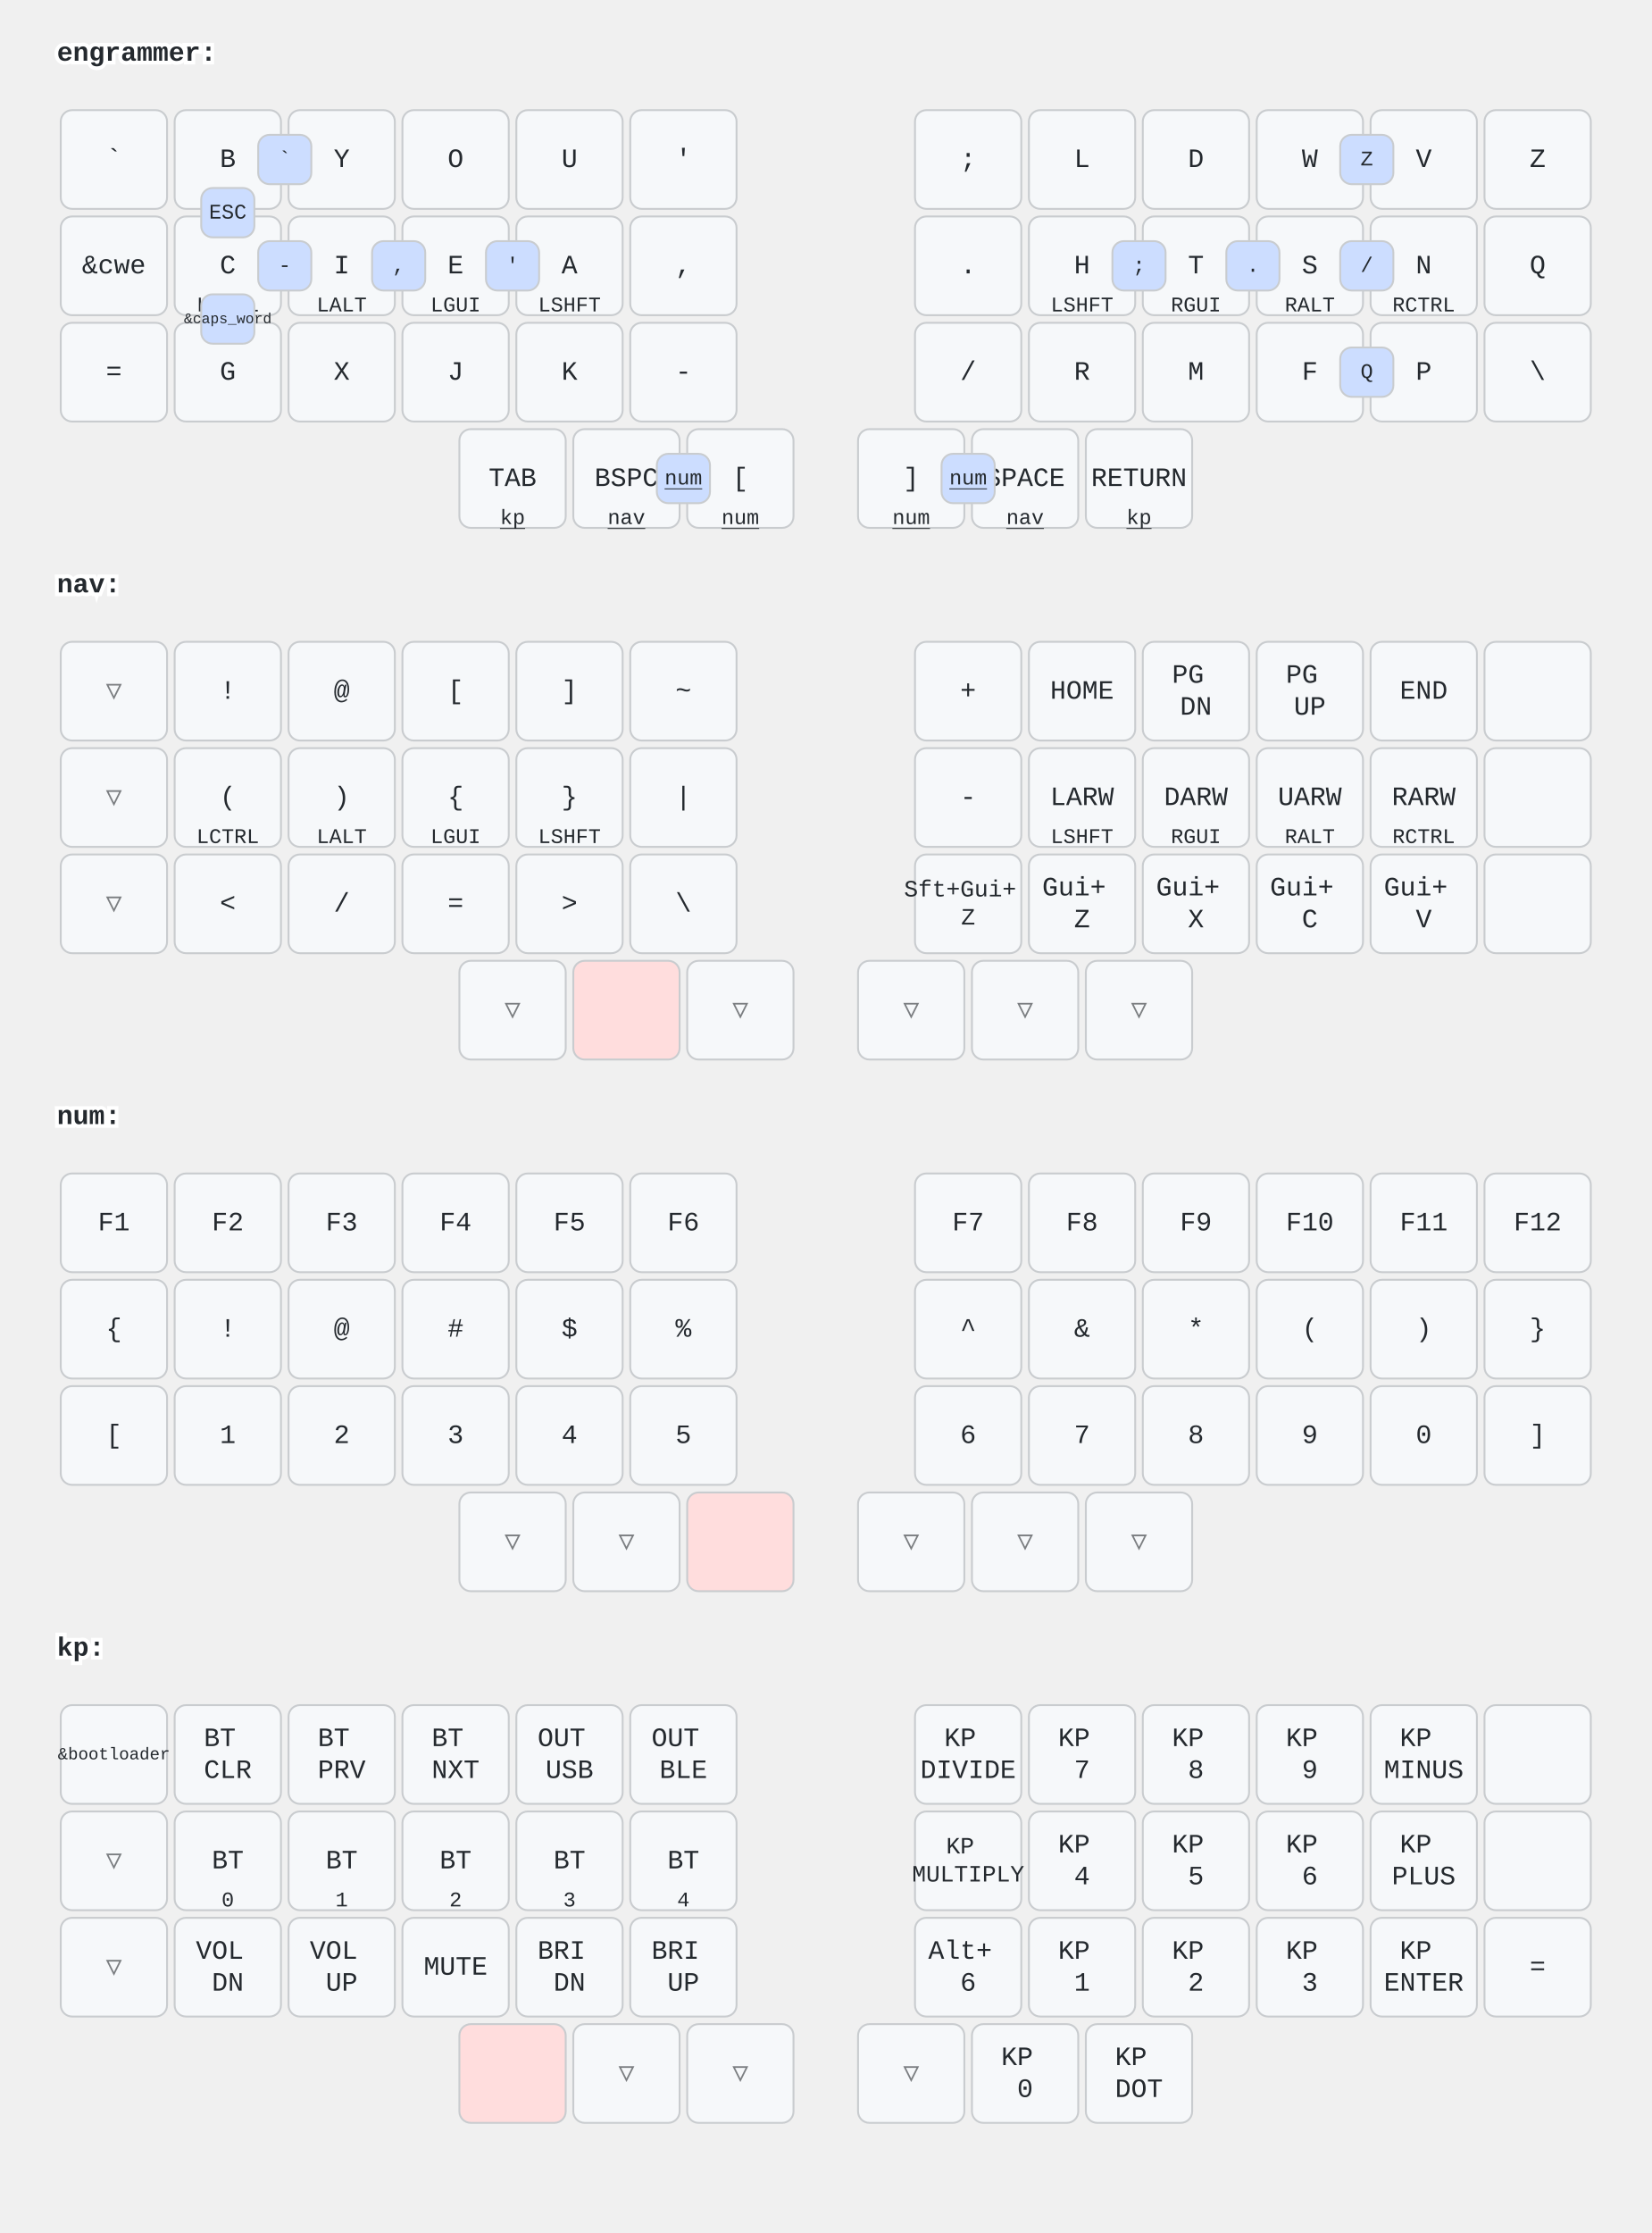
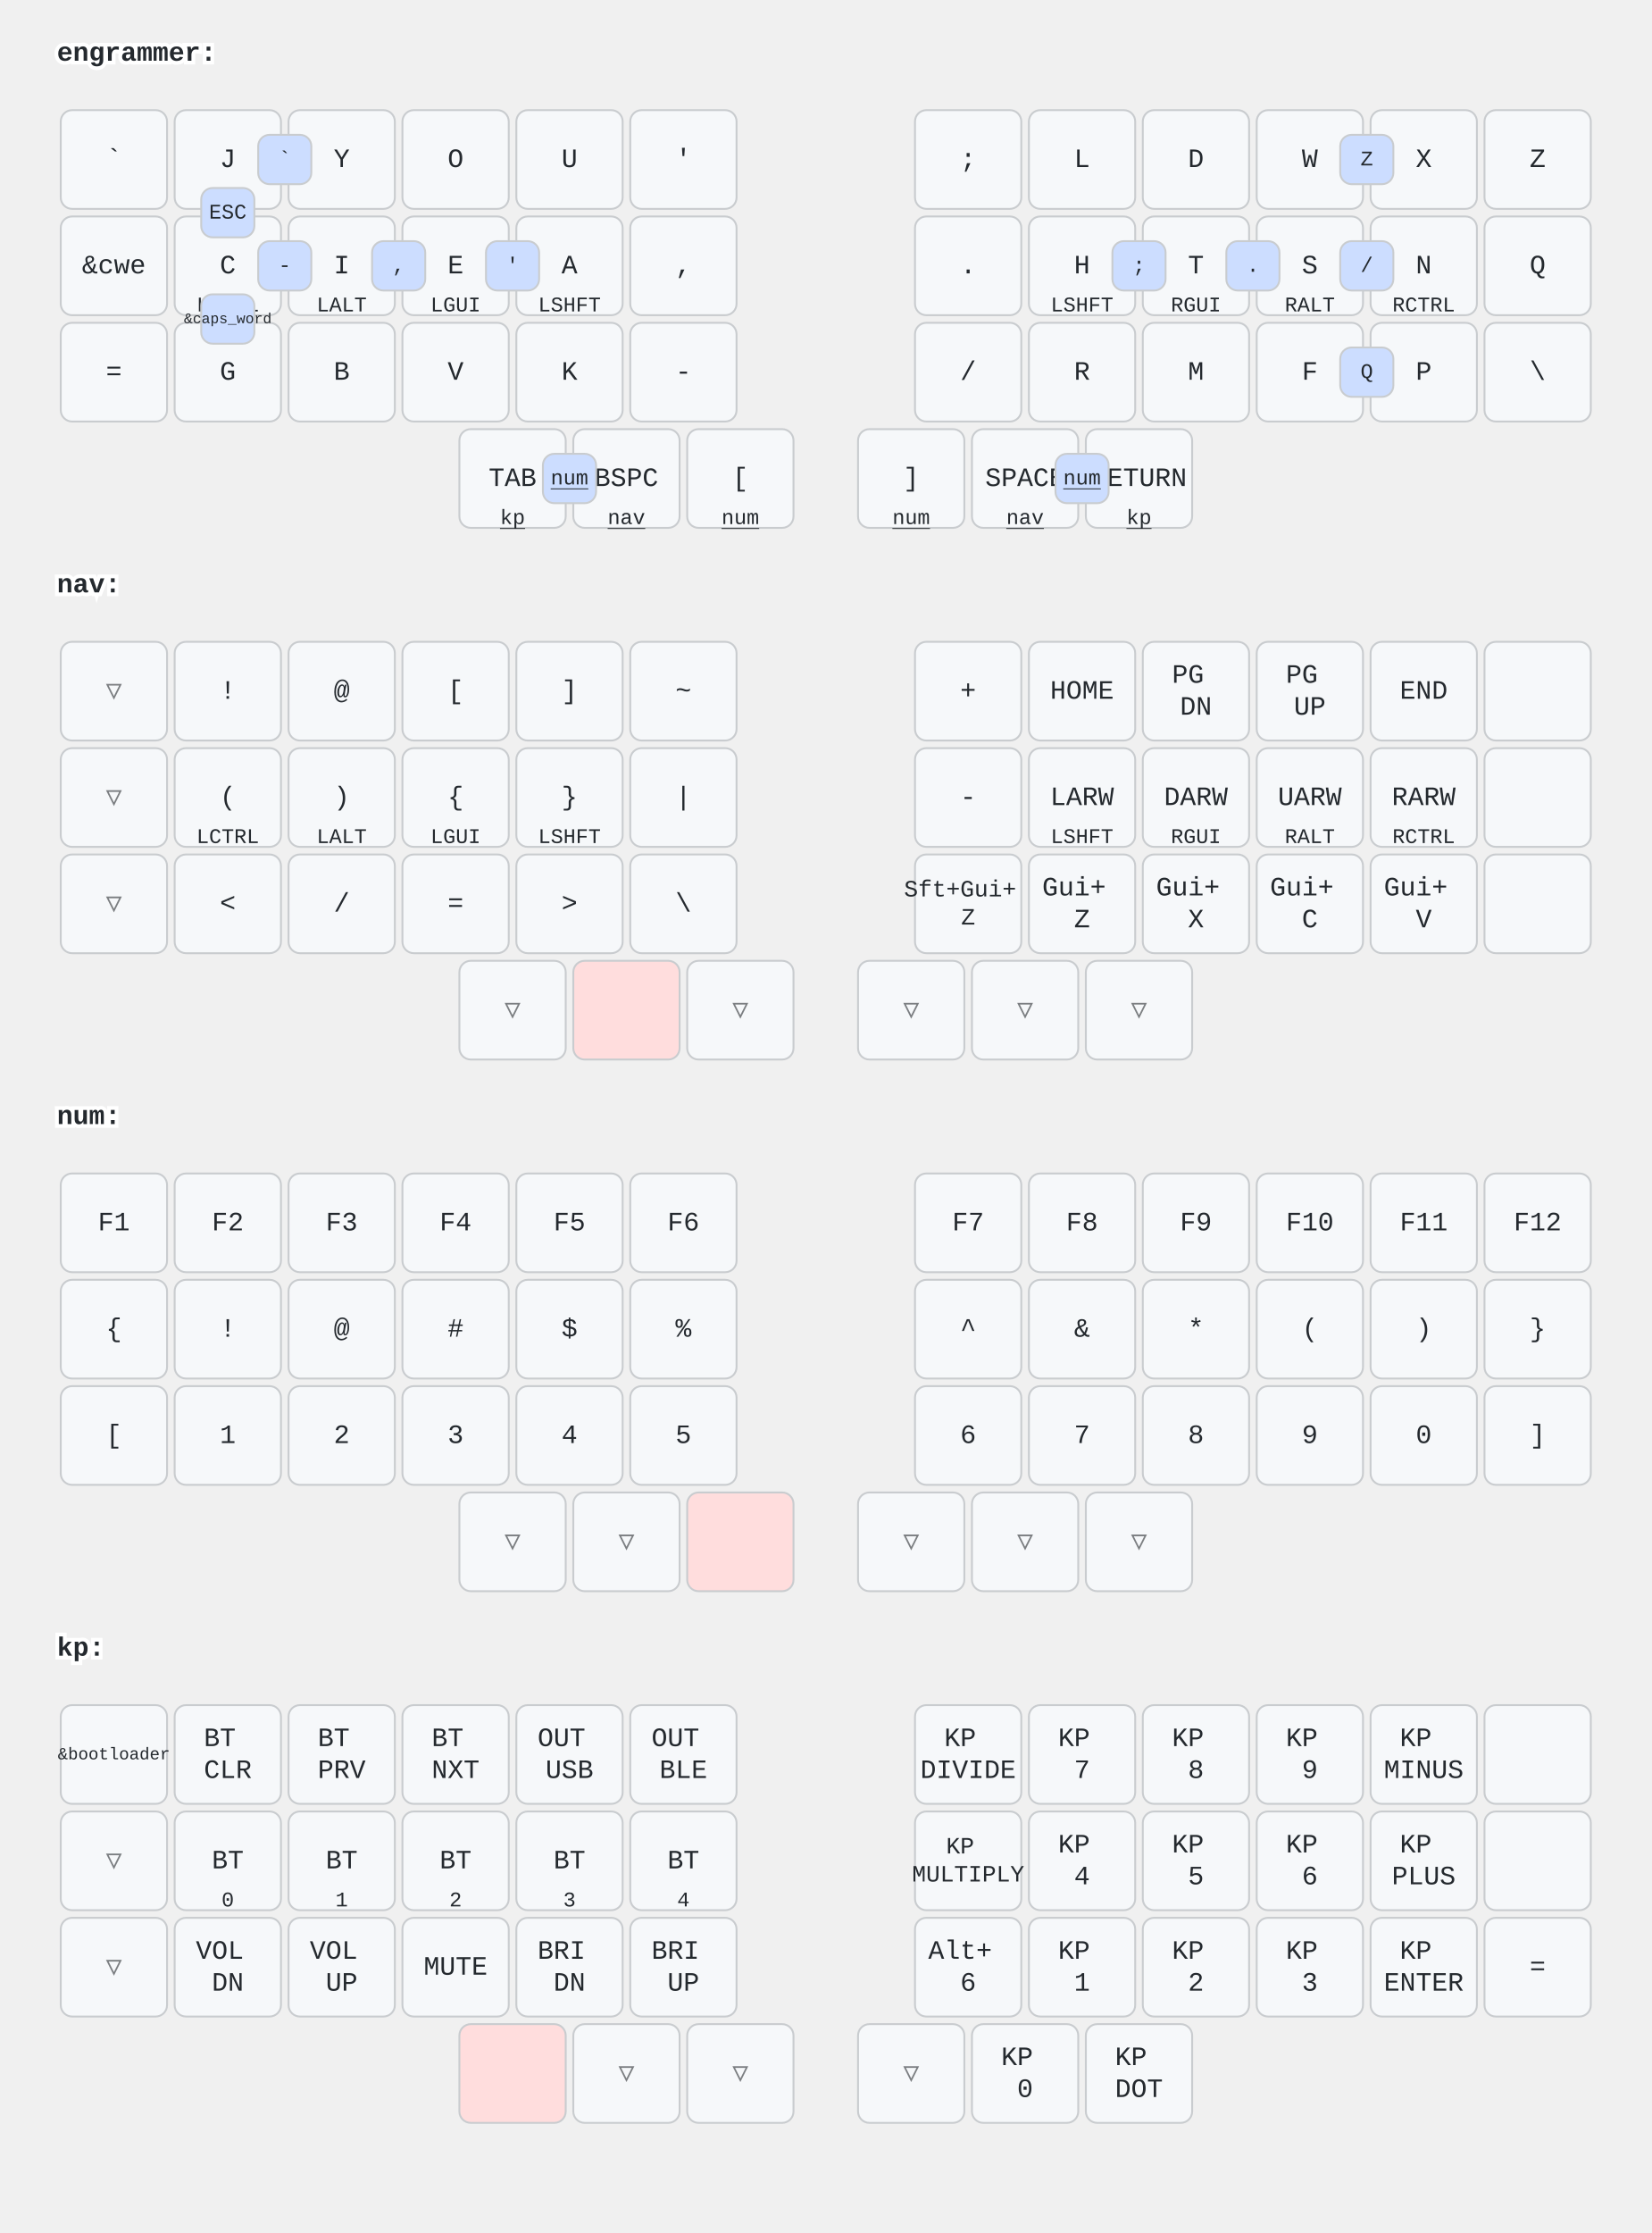
<svg xmlns="http://www.w3.org/2000/svg" width="870" height="1176" viewBox="0 0 870 1176" class="keymap">
  <style>/* inherit to force styles through use tags */
svg path {
    fill: inherit;
}

/* font and background color specifications */
svg.keymap {
    font-family: SFMono-Regular,Consolas,Liberation Mono,Menlo,monospace;
    font-size: 14px;
    font-kerning: normal;
    text-rendering: optimizeLegibility;
    fill: #24292e;
}

/* default key styling */
rect.key {
    fill: #f6f8fa;
}

rect.key, rect.combo {
    stroke: #c9cccf;
    stroke-width: 1;
}

/* default key side styling, only used is draw_key_sides is set */
rect.side {
    filter: brightness(90%);
}

/* color accent for combo boxes */
rect.combo, rect.combo-separate {
    fill: #cdf;
}

/* color accent for held keys */
rect.held, rect.combo.held {
    fill: #fdd;
}

/* color accent for ghost (optional) keys */
rect.ghost, rect.combo.ghost {
    stroke-dasharray: 4, 4;
    stroke-width: 2;
}

text {
    text-anchor: middle;
    dominant-baseline: middle;
}

/* styling for layer labels */
text.label {
    font-weight: bold;
    text-anchor: start;
    stroke: white;
    stroke-width: 4;
    paint-order: stroke;
}

/* styling for optional footer */
text.footer {
    text-anchor: end;
    dominant-baseline: auto;
    stroke: white;
    stroke-width: 4;
    paint-order: stroke;
}

/* styling for combo tap, and key hold/shifted label text */
text.combo, text.hold, text.shifted {
    font-size: 11px;
}

text.hold {
    text-anchor: middle;
    dominant-baseline: auto;
}

text.shifted {
    text-anchor: middle;
    dominant-baseline: hanging;
}

text.layer-activator {
    text-decoration: underline;
}

/* styling for hold/shifted label text in combo box */
text.combo.hold, text.combo.shifted {
    font-size: 8px;
}

/* lighter symbol for transparent keys */
text.trans {
    fill: #7b7e81;
}

/* styling for combo dendrons */
path.combo {
    stroke-width: 1;
    stroke: gray;
    fill: none;
}

/* Start Tabler Icons Cleanup */
/* cannot use height/width with glyphs */
.icon-tabler &gt; path {
    fill: inherit;
    stroke: inherit;
    stroke-width: 2;
}
/* hide tabler's default box */
.icon-tabler &gt; path[stroke="none"][fill="none"] {
    visibility: hidden;
}
/* End Tabler Icons Cleanup */
</style>
  <g transform="translate(30, 0)" class="layer-engrammer">
    <text x="0" y="28" class="label" id="engrammer">engrammer:</text>
    <g transform="translate(0, 56)">
      <g transform="translate(30, 28)" class="key keypos-0">
        <rect rx="6" ry="6" x="-28" y="-26" width="56" height="52" class="key" />
        <text x="0" y="0" class="key tap">`</text>
      </g>
      <g transform="translate(90, 28)" class="key keypos-1">
        <rect rx="6" ry="6" x="-28" y="-26" width="56" height="52" class="key" />
-         <text x="0" y="0" class="key tap">B</text>
+         <text x="0" y="0" class="key tap">J</text>
      </g>
      <g transform="translate(150, 28)" class="key keypos-2">
        <rect rx="6" ry="6" x="-28" y="-26" width="56" height="52" class="key" />
        <text x="0" y="0" class="key tap">Y</text>
      </g>
      <g transform="translate(210, 28)" class="key keypos-3">
        <rect rx="6" ry="6" x="-28" y="-26" width="56" height="52" class="key" />
        <text x="0" y="0" class="key tap">O</text>
      </g>
      <g transform="translate(270, 28)" class="key keypos-4">
        <rect rx="6" ry="6" x="-28" y="-26" width="56" height="52" class="key" />
        <text x="0" y="0" class="key tap">U</text>
      </g>
      <g transform="translate(330, 28)" class="key keypos-5">
        <rect rx="6" ry="6" x="-28" y="-26" width="56" height="52" class="key" />
        <text x="0" y="0" class="key tap">'</text>
      </g>
      <g transform="translate(480, 28)" class="key keypos-6">
        <rect rx="6" ry="6" x="-28" y="-26" width="56" height="52" class="key" />
        <text x="0" y="0" class="key tap">;</text>
      </g>
      <g transform="translate(540, 28)" class="key keypos-7">
        <rect rx="6" ry="6" x="-28" y="-26" width="56" height="52" class="key" />
        <text x="0" y="0" class="key tap">L</text>
      </g>
      <g transform="translate(600, 28)" class="key keypos-8">
        <rect rx="6" ry="6" x="-28" y="-26" width="56" height="52" class="key" />
        <text x="0" y="0" class="key tap">D</text>
      </g>
      <g transform="translate(660, 28)" class="key keypos-9">
        <rect rx="6" ry="6" x="-28" y="-26" width="56" height="52" class="key" />
        <text x="0" y="0" class="key tap">W</text>
      </g>
      <g transform="translate(720, 28)" class="key keypos-10">
        <rect rx="6" ry="6" x="-28" y="-26" width="56" height="52" class="key" />
-         <text x="0" y="0" class="key tap">V</text>
+         <text x="0" y="0" class="key tap">X</text>
      </g>
      <g transform="translate(780, 28)" class="key keypos-11">
        <rect rx="6" ry="6" x="-28" y="-26" width="56" height="52" class="key" />
        <text x="0" y="0" class="key tap">Z</text>
      </g>
      <g transform="translate(30, 84)" class="key keypos-12">
        <rect rx="6" ry="6" x="-28" y="-26" width="56" height="52" class="key" />
        <text x="0" y="0" class="key tap">&amp;cwe</text>
      </g>
      <g transform="translate(90, 84)" class="key keypos-13">
        <rect rx="6" ry="6" x="-28" y="-26" width="56" height="52" class="key" />
        <text x="0" y="0" class="key tap">C</text>
        <text x="0" y="24" class="key hold">LCTRL</text>
      </g>
      <g transform="translate(150, 84)" class="key keypos-14">
        <rect rx="6" ry="6" x="-28" y="-26" width="56" height="52" class="key" />
        <text x="0" y="0" class="key tap">I</text>
        <text x="0" y="24" class="key hold">LALT</text>
      </g>
      <g transform="translate(210, 84)" class="key keypos-15">
        <rect rx="6" ry="6" x="-28" y="-26" width="56" height="52" class="key" />
        <text x="0" y="0" class="key tap">E</text>
        <text x="0" y="24" class="key hold">LGUI</text>
      </g>
      <g transform="translate(270, 84)" class="key keypos-16">
        <rect rx="6" ry="6" x="-28" y="-26" width="56" height="52" class="key" />
        <text x="0" y="0" class="key tap">A</text>
        <text x="0" y="24" class="key hold">LSHFT</text>
      </g>
      <g transform="translate(330, 84)" class="key keypos-17">
        <rect rx="6" ry="6" x="-28" y="-26" width="56" height="52" class="key" />
        <text x="0" y="0" class="key tap">,</text>
      </g>
      <g transform="translate(480, 84)" class="key keypos-18">
        <rect rx="6" ry="6" x="-28" y="-26" width="56" height="52" class="key" />
        <text x="0" y="0" class="key tap">.</text>
      </g>
      <g transform="translate(540, 84)" class="key keypos-19">
        <rect rx="6" ry="6" x="-28" y="-26" width="56" height="52" class="key" />
        <text x="0" y="0" class="key tap">H</text>
        <text x="0" y="24" class="key hold">LSHFT</text>
      </g>
      <g transform="translate(600, 84)" class="key keypos-20">
        <rect rx="6" ry="6" x="-28" y="-26" width="56" height="52" class="key" />
        <text x="0" y="0" class="key tap">T</text>
        <text x="0" y="24" class="key hold">RGUI</text>
      </g>
      <g transform="translate(660, 84)" class="key keypos-21">
        <rect rx="6" ry="6" x="-28" y="-26" width="56" height="52" class="key" />
        <text x="0" y="0" class="key tap">S</text>
        <text x="0" y="24" class="key hold">RALT</text>
      </g>
      <g transform="translate(720, 84)" class="key keypos-22">
        <rect rx="6" ry="6" x="-28" y="-26" width="56" height="52" class="key" />
        <text x="0" y="0" class="key tap">N</text>
        <text x="0" y="24" class="key hold">RCTRL</text>
      </g>
      <g transform="translate(780, 84)" class="key keypos-23">
        <rect rx="6" ry="6" x="-28" y="-26" width="56" height="52" class="key" />
        <text x="0" y="0" class="key tap">Q</text>
      </g>
      <g transform="translate(30, 140)" class="key keypos-24">
        <rect rx="6" ry="6" x="-28" y="-26" width="56" height="52" class="key" />
        <text x="0" y="0" class="key tap">=</text>
      </g>
      <g transform="translate(90, 140)" class="key keypos-25">
        <rect rx="6" ry="6" x="-28" y="-26" width="56" height="52" class="key" />
        <text x="0" y="0" class="key tap">G</text>
      </g>
      <g transform="translate(150, 140)" class="key keypos-26">
        <rect rx="6" ry="6" x="-28" y="-26" width="56" height="52" class="key" />
-         <text x="0" y="0" class="key tap">X</text>
+         <text x="0" y="0" class="key tap">B</text>
      </g>
      <g transform="translate(210, 140)" class="key keypos-27">
        <rect rx="6" ry="6" x="-28" y="-26" width="56" height="52" class="key" />
-         <text x="0" y="0" class="key tap">J</text>
+         <text x="0" y="0" class="key tap">V</text>
      </g>
      <g transform="translate(270, 140)" class="key keypos-28">
        <rect rx="6" ry="6" x="-28" y="-26" width="56" height="52" class="key" />
        <text x="0" y="0" class="key tap">K</text>
      </g>
      <g transform="translate(330, 140)" class="key keypos-29">
        <rect rx="6" ry="6" x="-28" y="-26" width="56" height="52" class="key" />
        <text x="0" y="0" class="key tap">-</text>
      </g>
      <g transform="translate(480, 140)" class="key keypos-30">
        <rect rx="6" ry="6" x="-28" y="-26" width="56" height="52" class="key" />
        <text x="0" y="0" class="key tap">/</text>
      </g>
      <g transform="translate(540, 140)" class="key keypos-31">
        <rect rx="6" ry="6" x="-28" y="-26" width="56" height="52" class="key" />
        <text x="0" y="0" class="key tap">R</text>
      </g>
      <g transform="translate(600, 140)" class="key keypos-32">
        <rect rx="6" ry="6" x="-28" y="-26" width="56" height="52" class="key" />
        <text x="0" y="0" class="key tap">M</text>
      </g>
      <g transform="translate(660, 140)" class="key keypos-33">
        <rect rx="6" ry="6" x="-28" y="-26" width="56" height="52" class="key" />
        <text x="0" y="0" class="key tap">F</text>
      </g>
      <g transform="translate(720, 140)" class="key keypos-34">
        <rect rx="6" ry="6" x="-28" y="-26" width="56" height="52" class="key" />
        <text x="0" y="0" class="key tap">P</text>
      </g>
      <g transform="translate(780, 140)" class="key keypos-35">
        <rect rx="6" ry="6" x="-28" y="-26" width="56" height="52" class="key" />
        <text x="0" y="0" class="key tap">\</text>
      </g>
      <g transform="translate(240, 196)" class="key keypos-36">
        <rect rx="6" ry="6" x="-28" y="-26" width="56" height="52" class="key" />
        <text x="0" y="0" class="key tap">TAB</text>
        <a href="#kp">
          <text x="0" y="24" class="key hold layer-activator">kp</text>
        </a>
      </g>
      <g transform="translate(300, 196)" class="key keypos-37">
        <rect rx="6" ry="6" x="-28" y="-26" width="56" height="52" class="key" />
        <text x="0" y="0" class="key tap">BSPC</text>
        <a href="#nav">
          <text x="0" y="24" class="key hold layer-activator">nav</text>
        </a>
      </g>
      <g transform="translate(360, 196)" class="key keypos-38">
        <rect rx="6" ry="6" x="-28" y="-26" width="56" height="52" class="key" />
        <text x="0" y="0" class="key tap">[</text>
        <a href="#num">
          <text x="0" y="24" class="key hold layer-activator">num</text>
        </a>
      </g>
      <g transform="translate(450, 196)" class="key keypos-39">
        <rect rx="6" ry="6" x="-28" y="-26" width="56" height="52" class="key" />
        <text x="0" y="0" class="key tap">]</text>
        <a href="#num">
          <text x="0" y="24" class="key hold layer-activator">num</text>
        </a>
      </g>
      <g transform="translate(510, 196)" class="key keypos-40">
        <rect rx="6" ry="6" x="-28" y="-26" width="56" height="52" class="key" />
        <text x="0" y="0" class="key tap">SPACE</text>
        <a href="#nav">
          <text x="0" y="24" class="key hold layer-activator">nav</text>
        </a>
      </g>
      <g transform="translate(570, 196)" class="key keypos-41">
        <rect rx="6" ry="6" x="-28" y="-26" width="56" height="52" class="key" />
        <text x="0" y="0" class="key tap">RETURN</text>
        <a href="#kp">
          <text x="0" y="24" class="key hold layer-activator">kp</text>
        </a>
      </g>
      <g class="combo combopos-0">
-         <rect rx="6" ry="6" x="316" y="183" width="28" height="26" class="combo" />
+         <rect rx="6" ry="6" x="256" y="183" width="28" height="26" class="combo" />
        <a href="#num">
-           <text x="330" y="196" class="combo tap layer-activator">num</text>
+           <text x="270" y="196" class="combo tap layer-activator">num</text>
        </a>
      </g>
      <g class="combo combopos-1">
-         <rect rx="6" ry="6" x="466" y="183" width="28" height="26" class="combo" />
+         <rect rx="6" ry="6" x="526" y="183" width="28" height="26" class="combo" />
        <a href="#num">
-           <text x="480" y="196" class="combo tap layer-activator">num</text>
+           <text x="540" y="196" class="combo tap layer-activator">num</text>
        </a>
      </g>
      <g class="combo combopos-2">
        <rect rx="6" ry="6" x="76" y="43" width="28" height="26" class="combo" />
        <text x="90" y="56" class="combo tap">ESC</text>
      </g>
      <g class="combo combopos-3">
        <rect rx="6" ry="6" x="76" y="99" width="28" height="26" class="combo" />
        <text x="90" y="112" class="combo tap">
          <tspan style="font-size: 70%">&amp;caps_word</tspan>
        </text>
      </g>
      <g class="combo combopos-4">
        <rect rx="6" ry="6" x="676" y="15" width="28" height="26" class="combo" />
        <text x="690" y="28" class="combo tap">Z</text>
      </g>
      <g class="combo combopos-5">
        <rect rx="6" ry="6" x="676" y="127" width="28" height="26" class="combo" />
        <text x="690" y="140" class="combo tap">Q</text>
      </g>
      <g class="combo combopos-6">
        <rect rx="6" ry="6" x="106" y="71" width="28" height="26" class="combo" />
        <text x="120" y="84" class="combo tap">-</text>
      </g>
      <g class="combo combopos-7">
        <rect rx="6" ry="6" x="166" y="71" width="28" height="26" class="combo" />
        <text x="180" y="84" class="combo tap">,</text>
      </g>
      <g class="combo combopos-8">
        <rect rx="6" ry="6" x="226" y="71" width="28" height="26" class="combo" />
        <text x="240" y="84" class="combo tap">'</text>
      </g>
      <g class="combo combopos-9">
        <rect rx="6" ry="6" x="556" y="71" width="28" height="26" class="combo" />
        <text x="570" y="84" class="combo tap">;</text>
      </g>
      <g class="combo combopos-10">
        <rect rx="6" ry="6" x="616" y="71" width="28" height="26" class="combo" />
        <text x="630" y="84" class="combo tap">.</text>
      </g>
      <g class="combo combopos-11">
        <rect rx="6" ry="6" x="676" y="71" width="28" height="26" class="combo" />
        <text x="690" y="84" class="combo tap">/</text>
      </g>
      <g class="combo combopos-12">
        <rect rx="6" ry="6" x="106" y="15" width="28" height="26" class="combo" />
        <text x="120" y="28" class="combo tap">`</text>
      </g>
    </g>
  </g>
  <g transform="translate(30, 280)" class="layer-nav">
    <text x="0" y="28" class="label" id="nav">nav:</text>
    <g transform="translate(0, 56)">
      <g transform="translate(30, 28)" class="key trans keypos-0">
        <rect rx="6" ry="6" x="-28" y="-26" width="56" height="52" class="key trans" />
        <text x="0" y="0" class="key trans tap">▽</text>
      </g>
      <g transform="translate(90, 28)" class="key keypos-1">
        <rect rx="6" ry="6" x="-28" y="-26" width="56" height="52" class="key" />
        <text x="0" y="0" class="key tap">!</text>
      </g>
      <g transform="translate(150, 28)" class="key keypos-2">
        <rect rx="6" ry="6" x="-28" y="-26" width="56" height="52" class="key" />
        <text x="0" y="0" class="key tap">@</text>
      </g>
      <g transform="translate(210, 28)" class="key keypos-3">
        <rect rx="6" ry="6" x="-28" y="-26" width="56" height="52" class="key" />
        <text x="0" y="0" class="key tap">[</text>
      </g>
      <g transform="translate(270, 28)" class="key keypos-4">
        <rect rx="6" ry="6" x="-28" y="-26" width="56" height="52" class="key" />
        <text x="0" y="0" class="key tap">]</text>
      </g>
      <g transform="translate(330, 28)" class="key keypos-5">
        <rect rx="6" ry="6" x="-28" y="-26" width="56" height="52" class="key" />
        <text x="0" y="0" class="key tap">~</text>
      </g>
      <g transform="translate(480, 28)" class="key keypos-6">
        <rect rx="6" ry="6" x="-28" y="-26" width="56" height="52" class="key" />
        <text x="0" y="0" class="key tap">+</text>
      </g>
      <g transform="translate(540, 28)" class="key keypos-7">
        <rect rx="6" ry="6" x="-28" y="-26" width="56" height="52" class="key" />
        <text x="0" y="0" class="key tap">HOME</text>
      </g>
      <g transform="translate(600, 28)" class="key keypos-8">
        <rect rx="6" ry="6" x="-28" y="-26" width="56" height="52" class="key" />
        <text x="0" y="0" class="key tap">
          <tspan x="0" dy="-0.6em">PG</tspan>
          <tspan x="0" dy="1.2em">DN</tspan>
        </text>
      </g>
      <g transform="translate(660, 28)" class="key keypos-9">
        <rect rx="6" ry="6" x="-28" y="-26" width="56" height="52" class="key" />
        <text x="0" y="0" class="key tap">
          <tspan x="0" dy="-0.6em">PG</tspan>
          <tspan x="0" dy="1.2em">UP</tspan>
        </text>
      </g>
      <g transform="translate(720, 28)" class="key keypos-10">
        <rect rx="6" ry="6" x="-28" y="-26" width="56" height="52" class="key" />
        <text x="0" y="0" class="key tap">END</text>
      </g>
      <g transform="translate(780, 28)" class="key keypos-11">
        <rect rx="6" ry="6" x="-28" y="-26" width="56" height="52" class="key" />
      </g>
      <g transform="translate(30, 84)" class="key trans keypos-12">
        <rect rx="6" ry="6" x="-28" y="-26" width="56" height="52" class="key trans" />
        <text x="0" y="0" class="key trans tap">▽</text>
      </g>
      <g transform="translate(90, 84)" class="key keypos-13">
        <rect rx="6" ry="6" x="-28" y="-26" width="56" height="52" class="key" />
        <text x="0" y="0" class="key tap">(</text>
        <text x="0" y="24" class="key hold">LCTRL</text>
      </g>
      <g transform="translate(150, 84)" class="key keypos-14">
        <rect rx="6" ry="6" x="-28" y="-26" width="56" height="52" class="key" />
        <text x="0" y="0" class="key tap">)</text>
        <text x="0" y="24" class="key hold">LALT</text>
      </g>
      <g transform="translate(210, 84)" class="key keypos-15">
        <rect rx="6" ry="6" x="-28" y="-26" width="56" height="52" class="key" />
        <text x="0" y="0" class="key tap">{</text>
        <text x="0" y="24" class="key hold">LGUI</text>
      </g>
      <g transform="translate(270, 84)" class="key keypos-16">
        <rect rx="6" ry="6" x="-28" y="-26" width="56" height="52" class="key" />
        <text x="0" y="0" class="key tap">}</text>
        <text x="0" y="24" class="key hold">LSHFT</text>
      </g>
      <g transform="translate(330, 84)" class="key keypos-17">
        <rect rx="6" ry="6" x="-28" y="-26" width="56" height="52" class="key" />
        <text x="0" y="0" class="key tap">|</text>
      </g>
      <g transform="translate(480, 84)" class="key keypos-18">
        <rect rx="6" ry="6" x="-28" y="-26" width="56" height="52" class="key" />
        <text x="0" y="0" class="key tap">-</text>
      </g>
      <g transform="translate(540, 84)" class="key keypos-19">
        <rect rx="6" ry="6" x="-28" y="-26" width="56" height="52" class="key" />
        <text x="0" y="0" class="key tap">LARW</text>
        <text x="0" y="24" class="key hold">LSHFT</text>
      </g>
      <g transform="translate(600, 84)" class="key keypos-20">
        <rect rx="6" ry="6" x="-28" y="-26" width="56" height="52" class="key" />
        <text x="0" y="0" class="key tap">DARW</text>
        <text x="0" y="24" class="key hold">RGUI</text>
      </g>
      <g transform="translate(660, 84)" class="key keypos-21">
        <rect rx="6" ry="6" x="-28" y="-26" width="56" height="52" class="key" />
        <text x="0" y="0" class="key tap">UARW</text>
        <text x="0" y="24" class="key hold">RALT</text>
      </g>
      <g transform="translate(720, 84)" class="key keypos-22">
        <rect rx="6" ry="6" x="-28" y="-26" width="56" height="52" class="key" />
        <text x="0" y="0" class="key tap">RARW</text>
        <text x="0" y="24" class="key hold">RCTRL</text>
      </g>
      <g transform="translate(780, 84)" class="key keypos-23">
        <rect rx="6" ry="6" x="-28" y="-26" width="56" height="52" class="key" />
      </g>
      <g transform="translate(30, 140)" class="key trans keypos-24">
        <rect rx="6" ry="6" x="-28" y="-26" width="56" height="52" class="key trans" />
        <text x="0" y="0" class="key trans tap">▽</text>
      </g>
      <g transform="translate(90, 140)" class="key keypos-25">
        <rect rx="6" ry="6" x="-28" y="-26" width="56" height="52" class="key" />
        <text x="0" y="0" class="key tap">&lt;</text>
      </g>
      <g transform="translate(150, 140)" class="key keypos-26">
        <rect rx="6" ry="6" x="-28" y="-26" width="56" height="52" class="key" />
        <text x="0" y="0" class="key tap">/</text>
      </g>
      <g transform="translate(210, 140)" class="key keypos-27">
        <rect rx="6" ry="6" x="-28" y="-26" width="56" height="52" class="key" />
        <text x="0" y="0" class="key tap">=</text>
      </g>
      <g transform="translate(270, 140)" class="key keypos-28">
        <rect rx="6" ry="6" x="-28" y="-26" width="56" height="52" class="key" />
        <text x="0" y="0" class="key tap">&gt;</text>
      </g>
      <g transform="translate(330, 140)" class="key keypos-29">
        <rect rx="6" ry="6" x="-28" y="-26" width="56" height="52" class="key" />
        <text x="0" y="0" class="key tap">\</text>
      </g>
      <g transform="translate(480, 140)" class="key keypos-30">
        <rect rx="6" ry="6" x="-28" y="-26" width="56" height="52" class="key" />
        <text x="0" y="0" class="key tap">
          <tspan x="0" dy="-0.6em" style="font-size: 88%">Sft+Gui+</tspan>
          <tspan x="0" dy="1.2em" style="font-size: 88%">Z</tspan>
        </text>
      </g>
      <g transform="translate(540, 140)" class="key keypos-31">
        <rect rx="6" ry="6" x="-28" y="-26" width="56" height="52" class="key" />
        <text x="0" y="0" class="key tap">
          <tspan x="0" dy="-0.6em">Gui+</tspan>
          <tspan x="0" dy="1.2em">Z</tspan>
        </text>
      </g>
      <g transform="translate(600, 140)" class="key keypos-32">
        <rect rx="6" ry="6" x="-28" y="-26" width="56" height="52" class="key" />
        <text x="0" y="0" class="key tap">
          <tspan x="0" dy="-0.6em">Gui+</tspan>
          <tspan x="0" dy="1.2em">X</tspan>
        </text>
      </g>
      <g transform="translate(660, 140)" class="key keypos-33">
        <rect rx="6" ry="6" x="-28" y="-26" width="56" height="52" class="key" />
        <text x="0" y="0" class="key tap">
          <tspan x="0" dy="-0.6em">Gui+</tspan>
          <tspan x="0" dy="1.2em">C</tspan>
        </text>
      </g>
      <g transform="translate(720, 140)" class="key keypos-34">
        <rect rx="6" ry="6" x="-28" y="-26" width="56" height="52" class="key" />
        <text x="0" y="0" class="key tap">
          <tspan x="0" dy="-0.6em">Gui+</tspan>
          <tspan x="0" dy="1.2em">V</tspan>
        </text>
      </g>
      <g transform="translate(780, 140)" class="key keypos-35">
        <rect rx="6" ry="6" x="-28" y="-26" width="56" height="52" class="key" />
      </g>
      <g transform="translate(240, 196)" class="key trans keypos-36">
        <rect rx="6" ry="6" x="-28" y="-26" width="56" height="52" class="key trans" />
        <text x="0" y="0" class="key trans tap">▽</text>
      </g>
      <g transform="translate(300, 196)" class="key held keypos-37">
        <rect rx="6" ry="6" x="-28" y="-26" width="56" height="52" class="key held" />
      </g>
      <g transform="translate(360, 196)" class="key trans keypos-38">
        <rect rx="6" ry="6" x="-28" y="-26" width="56" height="52" class="key trans" />
        <text x="0" y="0" class="key trans tap">▽</text>
      </g>
      <g transform="translate(450, 196)" class="key trans keypos-39">
        <rect rx="6" ry="6" x="-28" y="-26" width="56" height="52" class="key trans" />
        <text x="0" y="0" class="key trans tap">▽</text>
      </g>
      <g transform="translate(510, 196)" class="key trans keypos-40">
        <rect rx="6" ry="6" x="-28" y="-26" width="56" height="52" class="key trans" />
        <text x="0" y="0" class="key trans tap">▽</text>
      </g>
      <g transform="translate(570, 196)" class="key trans keypos-41">
        <rect rx="6" ry="6" x="-28" y="-26" width="56" height="52" class="key trans" />
        <text x="0" y="0" class="key trans tap">▽</text>
      </g>
    </g>
  </g>
  <g transform="translate(30, 560)" class="layer-num">
    <text x="0" y="28" class="label" id="num">num:</text>
    <g transform="translate(0, 56)">
      <g transform="translate(30, 28)" class="key keypos-0">
        <rect rx="6" ry="6" x="-28" y="-26" width="56" height="52" class="key" />
        <text x="0" y="0" class="key tap">F1</text>
      </g>
      <g transform="translate(90, 28)" class="key keypos-1">
        <rect rx="6" ry="6" x="-28" y="-26" width="56" height="52" class="key" />
        <text x="0" y="0" class="key tap">F2</text>
      </g>
      <g transform="translate(150, 28)" class="key keypos-2">
        <rect rx="6" ry="6" x="-28" y="-26" width="56" height="52" class="key" />
        <text x="0" y="0" class="key tap">F3</text>
      </g>
      <g transform="translate(210, 28)" class="key keypos-3">
        <rect rx="6" ry="6" x="-28" y="-26" width="56" height="52" class="key" />
        <text x="0" y="0" class="key tap">F4</text>
      </g>
      <g transform="translate(270, 28)" class="key keypos-4">
        <rect rx="6" ry="6" x="-28" y="-26" width="56" height="52" class="key" />
        <text x="0" y="0" class="key tap">F5</text>
      </g>
      <g transform="translate(330, 28)" class="key keypos-5">
        <rect rx="6" ry="6" x="-28" y="-26" width="56" height="52" class="key" />
        <text x="0" y="0" class="key tap">F6</text>
      </g>
      <g transform="translate(480, 28)" class="key keypos-6">
        <rect rx="6" ry="6" x="-28" y="-26" width="56" height="52" class="key" />
        <text x="0" y="0" class="key tap">F7</text>
      </g>
      <g transform="translate(540, 28)" class="key keypos-7">
        <rect rx="6" ry="6" x="-28" y="-26" width="56" height="52" class="key" />
        <text x="0" y="0" class="key tap">F8</text>
      </g>
      <g transform="translate(600, 28)" class="key keypos-8">
        <rect rx="6" ry="6" x="-28" y="-26" width="56" height="52" class="key" />
        <text x="0" y="0" class="key tap">F9</text>
      </g>
      <g transform="translate(660, 28)" class="key keypos-9">
        <rect rx="6" ry="6" x="-28" y="-26" width="56" height="52" class="key" />
        <text x="0" y="0" class="key tap">F10</text>
      </g>
      <g transform="translate(720, 28)" class="key keypos-10">
        <rect rx="6" ry="6" x="-28" y="-26" width="56" height="52" class="key" />
        <text x="0" y="0" class="key tap">F11</text>
      </g>
      <g transform="translate(780, 28)" class="key keypos-11">
        <rect rx="6" ry="6" x="-28" y="-26" width="56" height="52" class="key" />
        <text x="0" y="0" class="key tap">F12</text>
      </g>
      <g transform="translate(30, 84)" class="key keypos-12">
        <rect rx="6" ry="6" x="-28" y="-26" width="56" height="52" class="key" />
        <text x="0" y="0" class="key tap">{</text>
      </g>
      <g transform="translate(90, 84)" class="key keypos-13">
        <rect rx="6" ry="6" x="-28" y="-26" width="56" height="52" class="key" />
        <text x="0" y="0" class="key tap">!</text>
      </g>
      <g transform="translate(150, 84)" class="key keypos-14">
        <rect rx="6" ry="6" x="-28" y="-26" width="56" height="52" class="key" />
        <text x="0" y="0" class="key tap">@</text>
      </g>
      <g transform="translate(210, 84)" class="key keypos-15">
        <rect rx="6" ry="6" x="-28" y="-26" width="56" height="52" class="key" />
        <text x="0" y="0" class="key tap">#</text>
      </g>
      <g transform="translate(270, 84)" class="key keypos-16">
        <rect rx="6" ry="6" x="-28" y="-26" width="56" height="52" class="key" />
        <text x="0" y="0" class="key tap">$</text>
      </g>
      <g transform="translate(330, 84)" class="key keypos-17">
        <rect rx="6" ry="6" x="-28" y="-26" width="56" height="52" class="key" />
        <text x="0" y="0" class="key tap">%</text>
      </g>
      <g transform="translate(480, 84)" class="key keypos-18">
        <rect rx="6" ry="6" x="-28" y="-26" width="56" height="52" class="key" />
        <text x="0" y="0" class="key tap">^</text>
      </g>
      <g transform="translate(540, 84)" class="key keypos-19">
        <rect rx="6" ry="6" x="-28" y="-26" width="56" height="52" class="key" />
        <text x="0" y="0" class="key tap">&amp;</text>
      </g>
      <g transform="translate(600, 84)" class="key keypos-20">
        <rect rx="6" ry="6" x="-28" y="-26" width="56" height="52" class="key" />
        <text x="0" y="0" class="key tap">*</text>
      </g>
      <g transform="translate(660, 84)" class="key keypos-21">
        <rect rx="6" ry="6" x="-28" y="-26" width="56" height="52" class="key" />
        <text x="0" y="0" class="key tap">(</text>
      </g>
      <g transform="translate(720, 84)" class="key keypos-22">
        <rect rx="6" ry="6" x="-28" y="-26" width="56" height="52" class="key" />
        <text x="0" y="0" class="key tap">)</text>
      </g>
      <g transform="translate(780, 84)" class="key keypos-23">
        <rect rx="6" ry="6" x="-28" y="-26" width="56" height="52" class="key" />
        <text x="0" y="0" class="key tap">}</text>
      </g>
      <g transform="translate(30, 140)" class="key keypos-24">
        <rect rx="6" ry="6" x="-28" y="-26" width="56" height="52" class="key" />
        <text x="0" y="0" class="key tap">[</text>
      </g>
      <g transform="translate(90, 140)" class="key keypos-25">
        <rect rx="6" ry="6" x="-28" y="-26" width="56" height="52" class="key" />
        <text x="0" y="0" class="key tap">1</text>
      </g>
      <g transform="translate(150, 140)" class="key keypos-26">
        <rect rx="6" ry="6" x="-28" y="-26" width="56" height="52" class="key" />
        <text x="0" y="0" class="key tap">2</text>
      </g>
      <g transform="translate(210, 140)" class="key keypos-27">
        <rect rx="6" ry="6" x="-28" y="-26" width="56" height="52" class="key" />
        <text x="0" y="0" class="key tap">3</text>
      </g>
      <g transform="translate(270, 140)" class="key keypos-28">
        <rect rx="6" ry="6" x="-28" y="-26" width="56" height="52" class="key" />
        <text x="0" y="0" class="key tap">4</text>
      </g>
      <g transform="translate(330, 140)" class="key keypos-29">
        <rect rx="6" ry="6" x="-28" y="-26" width="56" height="52" class="key" />
        <text x="0" y="0" class="key tap">5</text>
      </g>
      <g transform="translate(480, 140)" class="key keypos-30">
        <rect rx="6" ry="6" x="-28" y="-26" width="56" height="52" class="key" />
        <text x="0" y="0" class="key tap">6</text>
      </g>
      <g transform="translate(540, 140)" class="key keypos-31">
        <rect rx="6" ry="6" x="-28" y="-26" width="56" height="52" class="key" />
        <text x="0" y="0" class="key tap">7</text>
      </g>
      <g transform="translate(600, 140)" class="key keypos-32">
        <rect rx="6" ry="6" x="-28" y="-26" width="56" height="52" class="key" />
        <text x="0" y="0" class="key tap">8</text>
      </g>
      <g transform="translate(660, 140)" class="key keypos-33">
        <rect rx="6" ry="6" x="-28" y="-26" width="56" height="52" class="key" />
        <text x="0" y="0" class="key tap">9</text>
      </g>
      <g transform="translate(720, 140)" class="key keypos-34">
        <rect rx="6" ry="6" x="-28" y="-26" width="56" height="52" class="key" />
        <text x="0" y="0" class="key tap">0</text>
      </g>
      <g transform="translate(780, 140)" class="key keypos-35">
        <rect rx="6" ry="6" x="-28" y="-26" width="56" height="52" class="key" />
        <text x="0" y="0" class="key tap">]</text>
      </g>
      <g transform="translate(240, 196)" class="key trans keypos-36">
        <rect rx="6" ry="6" x="-28" y="-26" width="56" height="52" class="key trans" />
        <text x="0" y="0" class="key trans tap">▽</text>
      </g>
      <g transform="translate(300, 196)" class="key trans keypos-37">
        <rect rx="6" ry="6" x="-28" y="-26" width="56" height="52" class="key trans" />
        <text x="0" y="0" class="key trans tap">▽</text>
      </g>
      <g transform="translate(360, 196)" class="key held keypos-38">
        <rect rx="6" ry="6" x="-28" y="-26" width="56" height="52" class="key held" />
      </g>
      <g transform="translate(450, 196)" class="key trans keypos-39">
        <rect rx="6" ry="6" x="-28" y="-26" width="56" height="52" class="key trans" />
        <text x="0" y="0" class="key trans tap">▽</text>
      </g>
      <g transform="translate(510, 196)" class="key trans keypos-40">
        <rect rx="6" ry="6" x="-28" y="-26" width="56" height="52" class="key trans" />
        <text x="0" y="0" class="key trans tap">▽</text>
      </g>
      <g transform="translate(570, 196)" class="key trans keypos-41">
        <rect rx="6" ry="6" x="-28" y="-26" width="56" height="52" class="key trans" />
        <text x="0" y="0" class="key trans tap">▽</text>
      </g>
    </g>
  </g>
  <g transform="translate(30, 840)" class="layer-kp">
    <text x="0" y="28" class="label" id="kp">kp:</text>
    <g transform="translate(0, 56)">
      <g transform="translate(30, 28)" class="key keypos-0">
        <rect rx="6" ry="6" x="-28" y="-26" width="56" height="52" class="key" />
        <text x="0" y="0" class="key tap">
          <tspan style="font-size: 64%">&amp;bootloader</tspan>
        </text>
      </g>
      <g transform="translate(90, 28)" class="key keypos-1">
        <rect rx="6" ry="6" x="-28" y="-26" width="56" height="52" class="key" />
        <text x="0" y="0" class="key tap">
          <tspan x="0" dy="-0.6em">BT</tspan>
          <tspan x="0" dy="1.2em">CLR</tspan>
        </text>
      </g>
      <g transform="translate(150, 28)" class="key keypos-2">
        <rect rx="6" ry="6" x="-28" y="-26" width="56" height="52" class="key" />
        <text x="0" y="0" class="key tap">
          <tspan x="0" dy="-0.6em">BT</tspan>
          <tspan x="0" dy="1.2em">PRV</tspan>
        </text>
      </g>
      <g transform="translate(210, 28)" class="key keypos-3">
        <rect rx="6" ry="6" x="-28" y="-26" width="56" height="52" class="key" />
        <text x="0" y="0" class="key tap">
          <tspan x="0" dy="-0.6em">BT</tspan>
          <tspan x="0" dy="1.2em">NXT</tspan>
        </text>
      </g>
      <g transform="translate(270, 28)" class="key keypos-4">
        <rect rx="6" ry="6" x="-28" y="-26" width="56" height="52" class="key" />
        <text x="0" y="0" class="key tap">
          <tspan x="0" dy="-0.6em">OUT</tspan>
          <tspan x="0" dy="1.2em">USB</tspan>
        </text>
      </g>
      <g transform="translate(330, 28)" class="key keypos-5">
        <rect rx="6" ry="6" x="-28" y="-26" width="56" height="52" class="key" />
        <text x="0" y="0" class="key tap">
          <tspan x="0" dy="-0.6em">OUT</tspan>
          <tspan x="0" dy="1.2em">BLE</tspan>
        </text>
      </g>
      <g transform="translate(480, 28)" class="key keypos-6">
        <rect rx="6" ry="6" x="-28" y="-26" width="56" height="52" class="key" />
        <text x="0" y="0" class="key tap">
          <tspan x="0" dy="-0.6em">KP</tspan>
          <tspan x="0" dy="1.2em">DIVIDE</tspan>
        </text>
      </g>
      <g transform="translate(540, 28)" class="key keypos-7">
        <rect rx="6" ry="6" x="-28" y="-26" width="56" height="52" class="key" />
        <text x="0" y="0" class="key tap">
          <tspan x="0" dy="-0.6em">KP</tspan>
          <tspan x="0" dy="1.2em">7</tspan>
        </text>
      </g>
      <g transform="translate(600, 28)" class="key keypos-8">
        <rect rx="6" ry="6" x="-28" y="-26" width="56" height="52" class="key" />
        <text x="0" y="0" class="key tap">
          <tspan x="0" dy="-0.6em">KP</tspan>
          <tspan x="0" dy="1.2em">8</tspan>
        </text>
      </g>
      <g transform="translate(660, 28)" class="key keypos-9">
        <rect rx="6" ry="6" x="-28" y="-26" width="56" height="52" class="key" />
        <text x="0" y="0" class="key tap">
          <tspan x="0" dy="-0.6em">KP</tspan>
          <tspan x="0" dy="1.2em">9</tspan>
        </text>
      </g>
      <g transform="translate(720, 28)" class="key keypos-10">
        <rect rx="6" ry="6" x="-28" y="-26" width="56" height="52" class="key" />
        <text x="0" y="0" class="key tap">
          <tspan x="0" dy="-0.6em">KP</tspan>
          <tspan x="0" dy="1.2em">MINUS</tspan>
        </text>
      </g>
      <g transform="translate(780, 28)" class="key keypos-11">
        <rect rx="6" ry="6" x="-28" y="-26" width="56" height="52" class="key" />
      </g>
      <g transform="translate(30, 84)" class="key trans keypos-12">
        <rect rx="6" ry="6" x="-28" y="-26" width="56" height="52" class="key trans" />
        <text x="0" y="0" class="key trans tap">▽</text>
      </g>
      <g transform="translate(90, 84)" class="key keypos-13">
        <rect rx="6" ry="6" x="-28" y="-26" width="56" height="52" class="key" />
        <text x="0" y="0" class="key tap">BT</text>
        <text x="0" y="24" class="key hold">0</text>
      </g>
      <g transform="translate(150, 84)" class="key keypos-14">
        <rect rx="6" ry="6" x="-28" y="-26" width="56" height="52" class="key" />
        <text x="0" y="0" class="key tap">BT</text>
        <text x="0" y="24" class="key hold">1</text>
      </g>
      <g transform="translate(210, 84)" class="key keypos-15">
        <rect rx="6" ry="6" x="-28" y="-26" width="56" height="52" class="key" />
        <text x="0" y="0" class="key tap">BT</text>
        <text x="0" y="24" class="key hold">2</text>
      </g>
      <g transform="translate(270, 84)" class="key keypos-16">
        <rect rx="6" ry="6" x="-28" y="-26" width="56" height="52" class="key" />
        <text x="0" y="0" class="key tap">BT</text>
        <text x="0" y="24" class="key hold">3</text>
      </g>
      <g transform="translate(330, 84)" class="key keypos-17">
        <rect rx="6" ry="6" x="-28" y="-26" width="56" height="52" class="key" />
        <text x="0" y="0" class="key tap">BT</text>
        <text x="0" y="24" class="key hold">4</text>
      </g>
      <g transform="translate(480, 84)" class="key keypos-18">
        <rect rx="6" ry="6" x="-28" y="-26" width="56" height="52" class="key" />
        <text x="0" y="0" class="key tap">
          <tspan x="0" dy="-0.6em" style="font-size: 88%">KP</tspan>
          <tspan x="0" dy="1.2em" style="font-size: 88%">MULTIPLY</tspan>
        </text>
      </g>
      <g transform="translate(540, 84)" class="key keypos-19">
        <rect rx="6" ry="6" x="-28" y="-26" width="56" height="52" class="key" />
        <text x="0" y="0" class="key tap">
          <tspan x="0" dy="-0.6em">KP</tspan>
          <tspan x="0" dy="1.2em">4</tspan>
        </text>
      </g>
      <g transform="translate(600, 84)" class="key keypos-20">
        <rect rx="6" ry="6" x="-28" y="-26" width="56" height="52" class="key" />
        <text x="0" y="0" class="key tap">
          <tspan x="0" dy="-0.6em">KP</tspan>
          <tspan x="0" dy="1.2em">5</tspan>
        </text>
      </g>
      <g transform="translate(660, 84)" class="key keypos-21">
        <rect rx="6" ry="6" x="-28" y="-26" width="56" height="52" class="key" />
        <text x="0" y="0" class="key tap">
          <tspan x="0" dy="-0.6em">KP</tspan>
          <tspan x="0" dy="1.2em">6</tspan>
        </text>
      </g>
      <g transform="translate(720, 84)" class="key keypos-22">
        <rect rx="6" ry="6" x="-28" y="-26" width="56" height="52" class="key" />
        <text x="0" y="0" class="key tap">
          <tspan x="0" dy="-0.6em">KP</tspan>
          <tspan x="0" dy="1.2em">PLUS</tspan>
        </text>
      </g>
      <g transform="translate(780, 84)" class="key keypos-23">
        <rect rx="6" ry="6" x="-28" y="-26" width="56" height="52" class="key" />
      </g>
      <g transform="translate(30, 140)" class="key trans keypos-24">
        <rect rx="6" ry="6" x="-28" y="-26" width="56" height="52" class="key trans" />
        <text x="0" y="0" class="key trans tap">▽</text>
      </g>
      <g transform="translate(90, 140)" class="key keypos-25">
        <rect rx="6" ry="6" x="-28" y="-26" width="56" height="52" class="key" />
        <text x="0" y="0" class="key tap">
          <tspan x="0" dy="-0.6em">VOL</tspan>
          <tspan x="0" dy="1.2em">DN</tspan>
        </text>
      </g>
      <g transform="translate(150, 140)" class="key keypos-26">
        <rect rx="6" ry="6" x="-28" y="-26" width="56" height="52" class="key" />
        <text x="0" y="0" class="key tap">
          <tspan x="0" dy="-0.6em">VOL</tspan>
          <tspan x="0" dy="1.2em">UP</tspan>
        </text>
      </g>
      <g transform="translate(210, 140)" class="key keypos-27">
        <rect rx="6" ry="6" x="-28" y="-26" width="56" height="52" class="key" />
        <text x="0" y="0" class="key tap">MUTE</text>
      </g>
      <g transform="translate(270, 140)" class="key keypos-28">
        <rect rx="6" ry="6" x="-28" y="-26" width="56" height="52" class="key" />
        <text x="0" y="0" class="key tap">
          <tspan x="0" dy="-0.6em">BRI</tspan>
          <tspan x="0" dy="1.2em">DN</tspan>
        </text>
      </g>
      <g transform="translate(330, 140)" class="key keypos-29">
        <rect rx="6" ry="6" x="-28" y="-26" width="56" height="52" class="key" />
        <text x="0" y="0" class="key tap">
          <tspan x="0" dy="-0.6em">BRI</tspan>
          <tspan x="0" dy="1.2em">UP</tspan>
        </text>
      </g>
      <g transform="translate(480, 140)" class="key keypos-30">
        <rect rx="6" ry="6" x="-28" y="-26" width="56" height="52" class="key" />
        <text x="0" y="0" class="key tap">
          <tspan x="0" dy="-0.6em">Alt+</tspan>
          <tspan x="0" dy="1.2em">6</tspan>
        </text>
      </g>
      <g transform="translate(540, 140)" class="key keypos-31">
        <rect rx="6" ry="6" x="-28" y="-26" width="56" height="52" class="key" />
        <text x="0" y="0" class="key tap">
          <tspan x="0" dy="-0.6em">KP</tspan>
          <tspan x="0" dy="1.2em">1</tspan>
        </text>
      </g>
      <g transform="translate(600, 140)" class="key keypos-32">
        <rect rx="6" ry="6" x="-28" y="-26" width="56" height="52" class="key" />
        <text x="0" y="0" class="key tap">
          <tspan x="0" dy="-0.6em">KP</tspan>
          <tspan x="0" dy="1.2em">2</tspan>
        </text>
      </g>
      <g transform="translate(660, 140)" class="key keypos-33">
        <rect rx="6" ry="6" x="-28" y="-26" width="56" height="52" class="key" />
        <text x="0" y="0" class="key tap">
          <tspan x="0" dy="-0.6em">KP</tspan>
          <tspan x="0" dy="1.2em">3</tspan>
        </text>
      </g>
      <g transform="translate(720, 140)" class="key keypos-34">
        <rect rx="6" ry="6" x="-28" y="-26" width="56" height="52" class="key" />
        <text x="0" y="0" class="key tap">
          <tspan x="0" dy="-0.6em">KP</tspan>
          <tspan x="0" dy="1.2em">ENTER</tspan>
        </text>
      </g>
      <g transform="translate(780, 140)" class="key keypos-35">
        <rect rx="6" ry="6" x="-28" y="-26" width="56" height="52" class="key" />
        <text x="0" y="0" class="key tap">=</text>
      </g>
      <g transform="translate(240, 196)" class="key held keypos-36">
        <rect rx="6" ry="6" x="-28" y="-26" width="56" height="52" class="key held" />
      </g>
      <g transform="translate(300, 196)" class="key trans keypos-37">
        <rect rx="6" ry="6" x="-28" y="-26" width="56" height="52" class="key trans" />
        <text x="0" y="0" class="key trans tap">▽</text>
      </g>
      <g transform="translate(360, 196)" class="key trans keypos-38">
        <rect rx="6" ry="6" x="-28" y="-26" width="56" height="52" class="key trans" />
        <text x="0" y="0" class="key trans tap">▽</text>
      </g>
      <g transform="translate(450, 196)" class="key trans keypos-39">
        <rect rx="6" ry="6" x="-28" y="-26" width="56" height="52" class="key trans" />
        <text x="0" y="0" class="key trans tap">▽</text>
      </g>
      <g transform="translate(510, 196)" class="key keypos-40">
        <rect rx="6" ry="6" x="-28" y="-26" width="56" height="52" class="key" />
        <text x="0" y="0" class="key tap">
          <tspan x="0" dy="-0.6em">KP</tspan>
          <tspan x="0" dy="1.2em">0</tspan>
        </text>
      </g>
      <g transform="translate(570, 196)" class="key keypos-41">
        <rect rx="6" ry="6" x="-28" y="-26" width="56" height="52" class="key" />
        <text x="0" y="0" class="key tap">
          <tspan x="0" dy="-0.6em">KP</tspan>
          <tspan x="0" dy="1.2em">DOT</tspan>
        </text>
      </g>
    </g>
  </g>
</svg>
